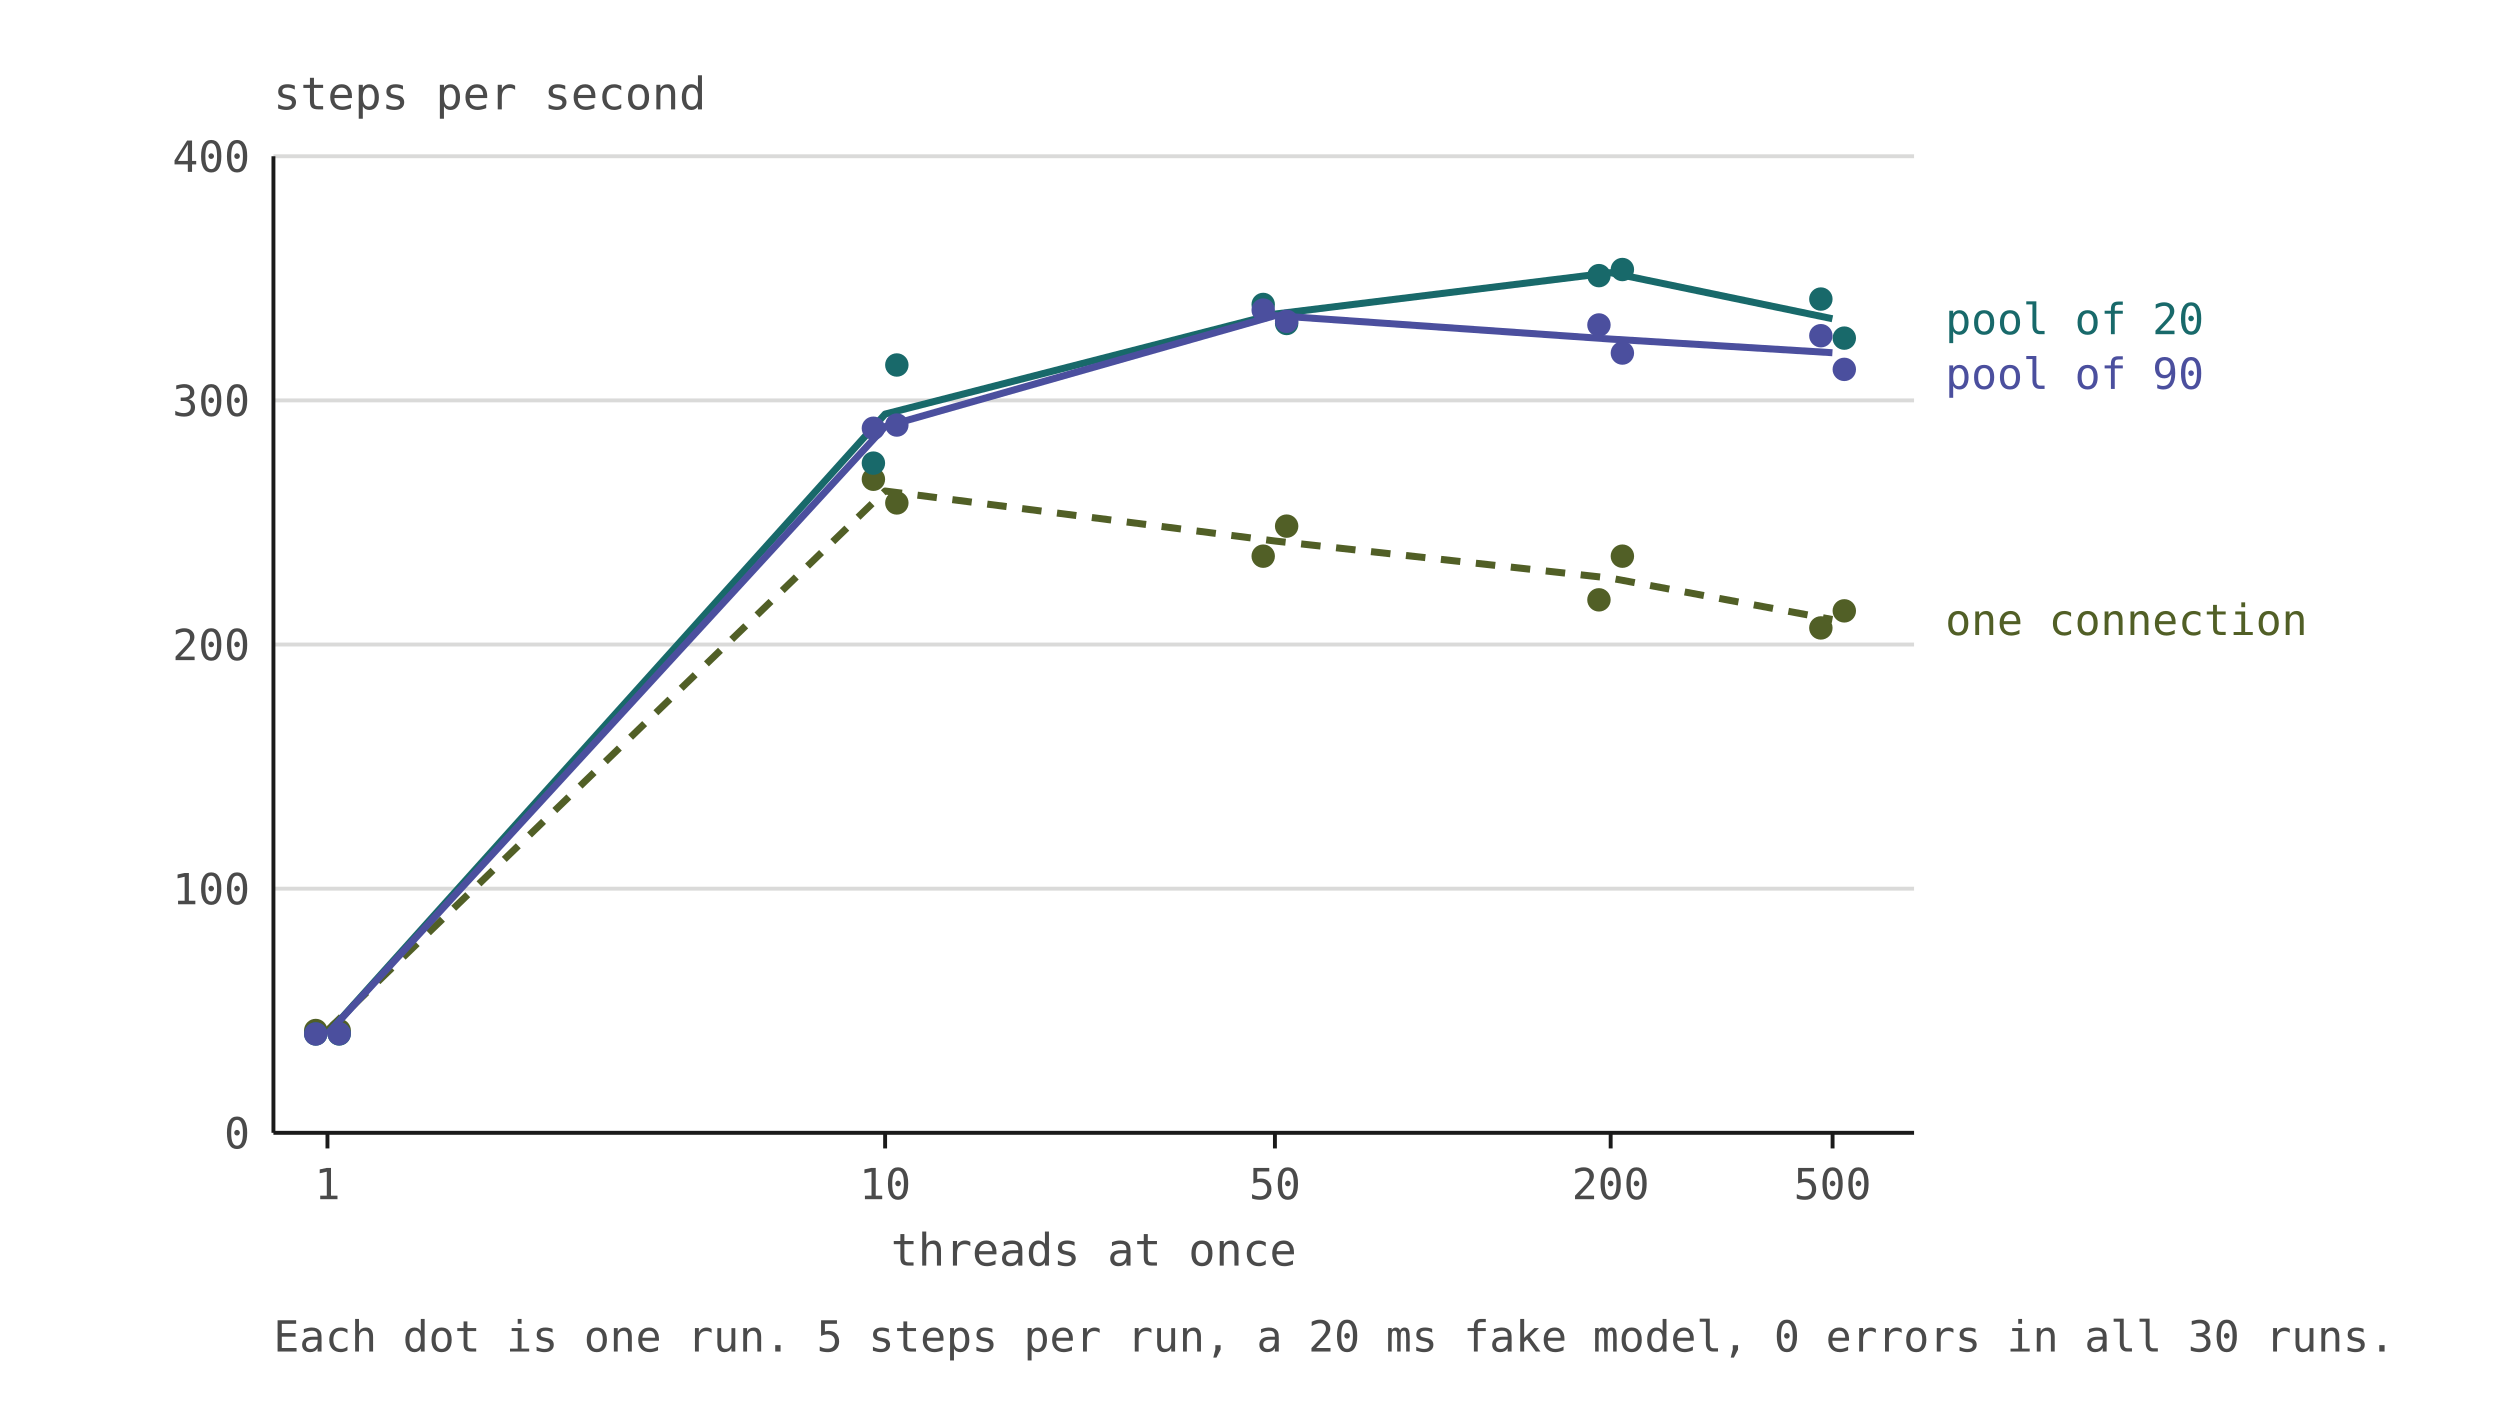
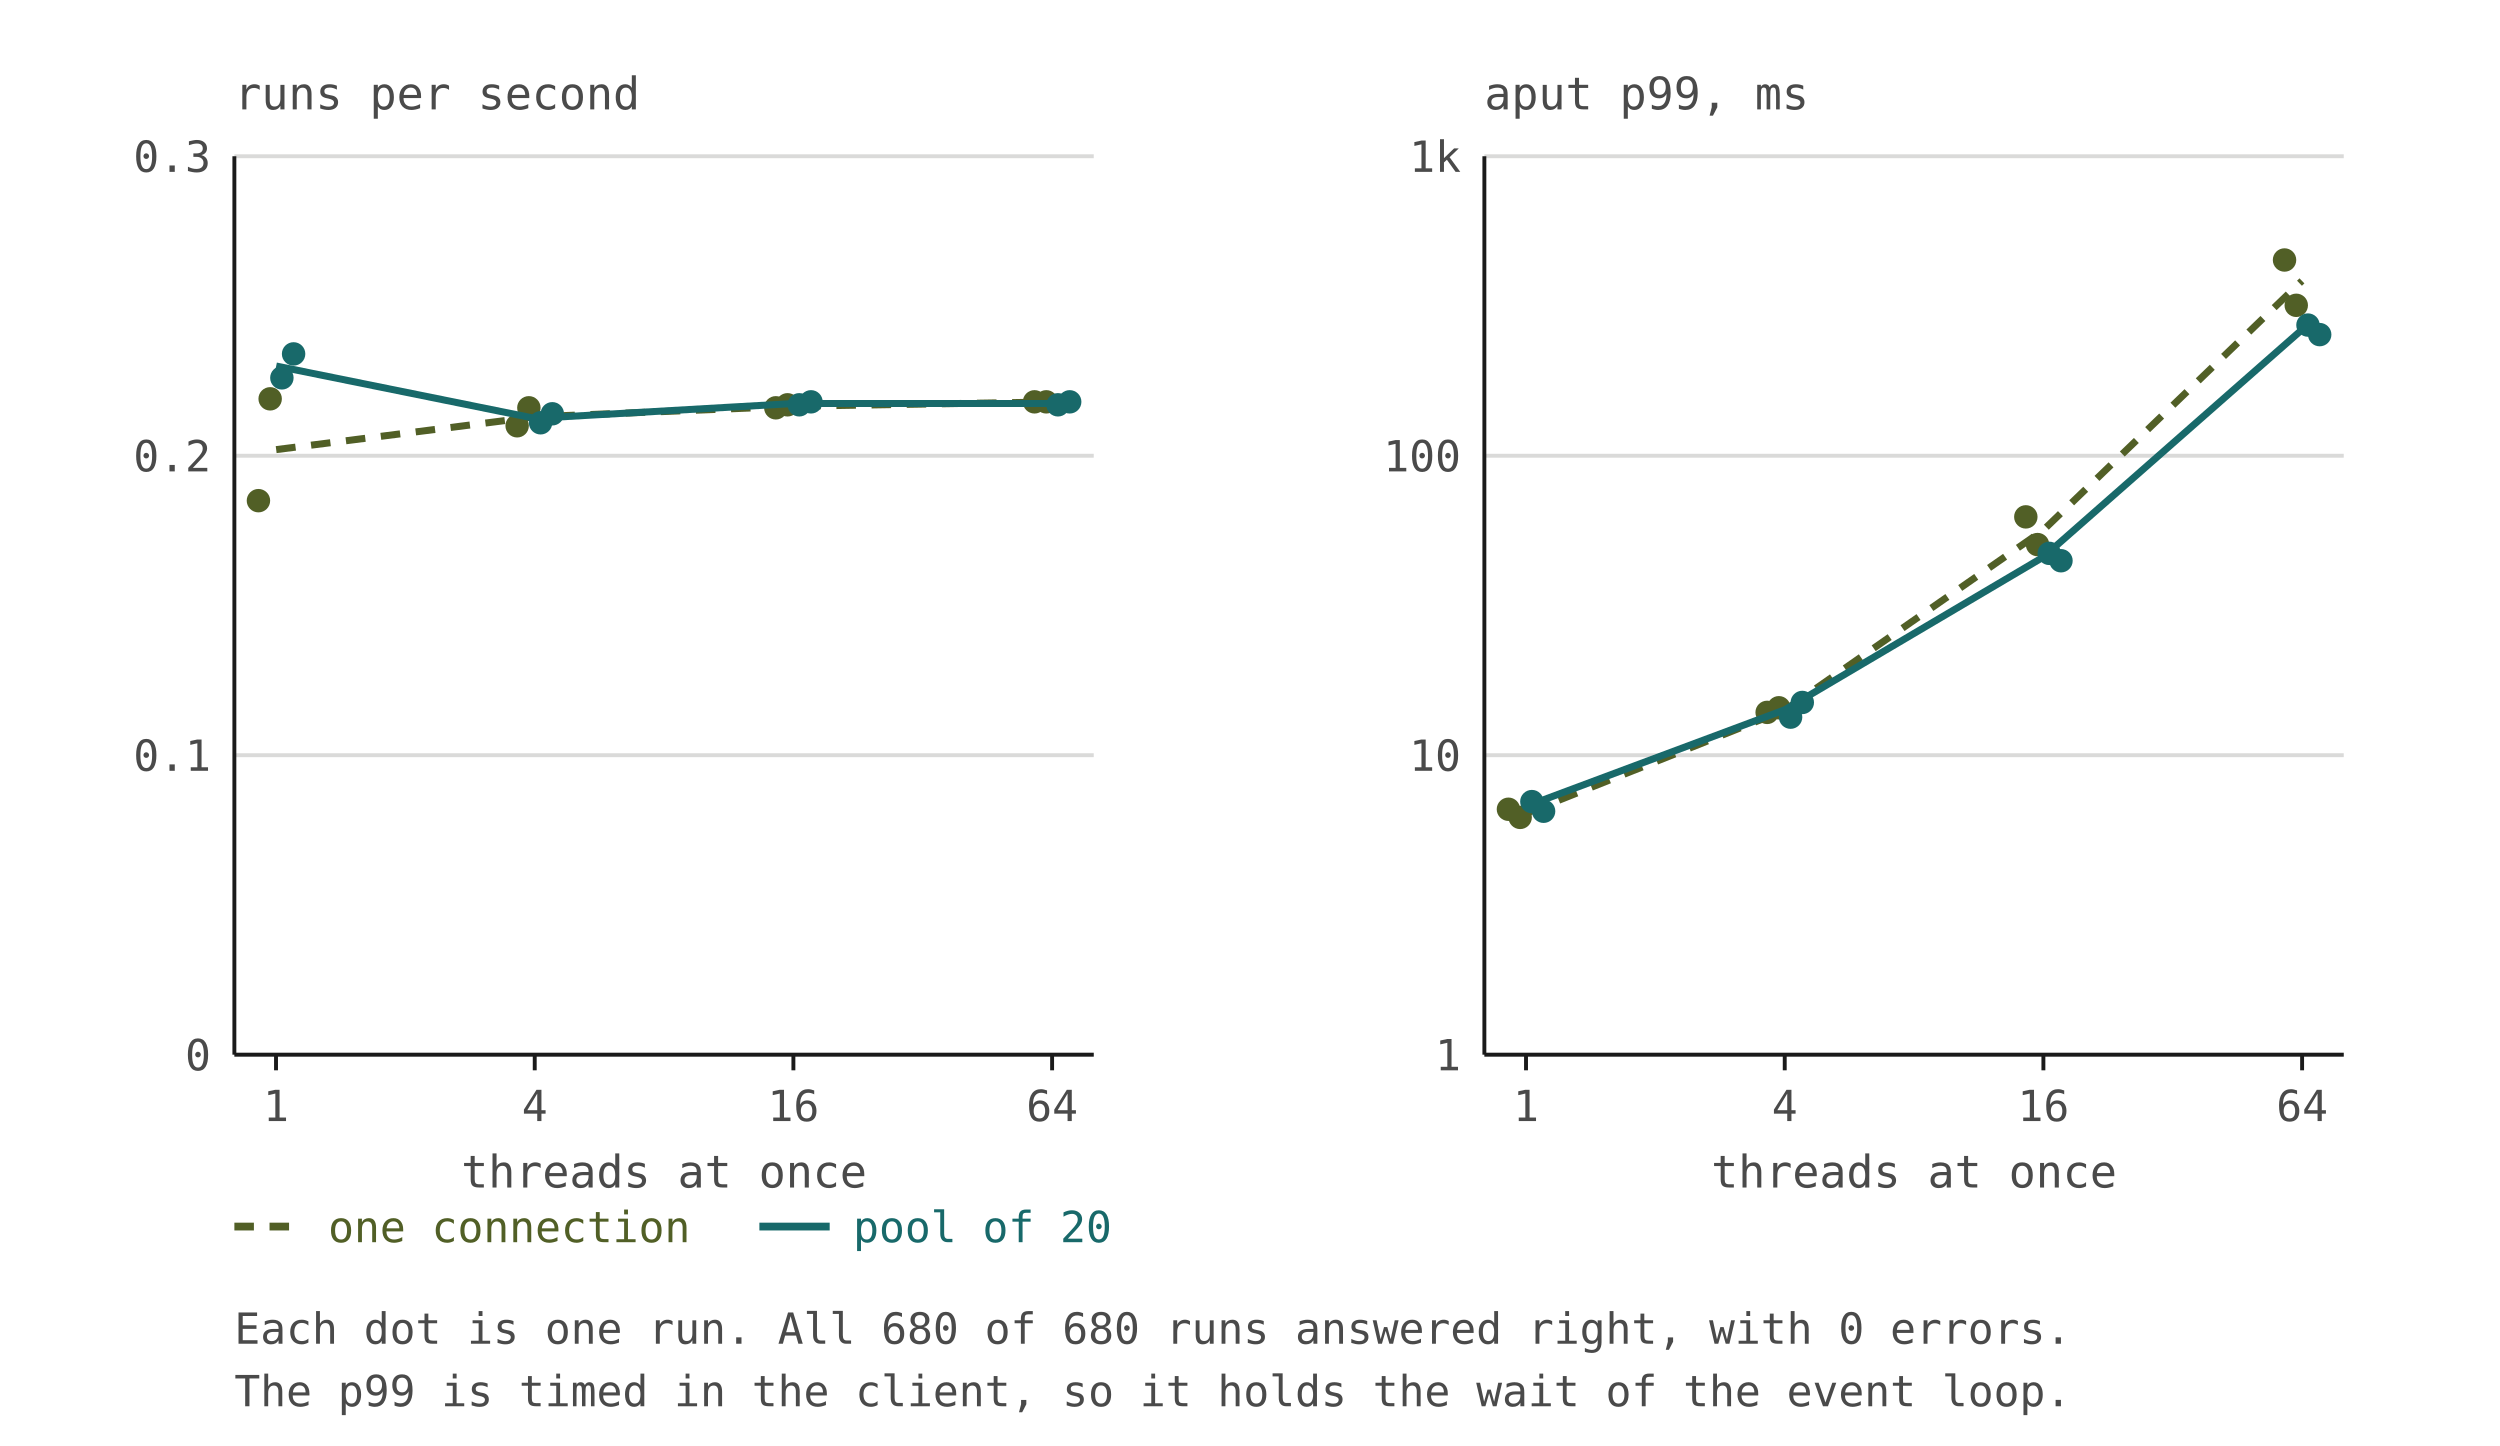
- <svg xmlns="http://www.w3.org/2000/svg" viewBox="0 0 640 360" role="img" aria-labelledby="fig-5-2b-title fig-5-2b-desc" font-family="JetBrains Mono, ui-monospace, monospace">
-   <line x1="70" y1="290" x2="490" y2="290" stroke="var(--m-ink-mute, #6f6f6a)" stroke-width="1" stroke-opacity="0.25" />
-   <text x="64" y="294" font-size="11" text-anchor="end" fill="var(--m-ink-soft, #4a4a4a)">0</text>
-   <line x1="70" y1="227.5" x2="490" y2="227.5" stroke="var(--m-ink-mute, #6f6f6a)" stroke-width="1" stroke-opacity="0.25" />
-   <text x="64" y="231.5" font-size="11" text-anchor="end" fill="var(--m-ink-soft, #4a4a4a)">100</text>
-   <line x1="70" y1="165" x2="490" y2="165" stroke="var(--m-ink-mute, #6f6f6a)" stroke-width="1" stroke-opacity="0.25" />
-   <text x="64" y="169" font-size="11" text-anchor="end" fill="var(--m-ink-soft, #4a4a4a)">200</text>
-   <line x1="70" y1="102.5" x2="490" y2="102.5" stroke="var(--m-ink-mute, #6f6f6a)" stroke-width="1" stroke-opacity="0.25" />
-   <text x="64" y="106.5" font-size="11" text-anchor="end" fill="var(--m-ink-soft, #4a4a4a)">300</text>
-   <line x1="70" y1="40" x2="490" y2="40" stroke="var(--m-ink-mute, #6f6f6a)" stroke-width="1" stroke-opacity="0.25" />
-   <text x="64" y="44" font-size="11" text-anchor="end" fill="var(--m-ink-soft, #4a4a4a)">400</text>
-   <line x1="70" y1="290" x2="490" y2="290" stroke="var(--m-ink, #1a1a1a)" stroke-width="1" />
-   <line x1="70" y1="40" x2="70" y2="290" stroke="var(--m-ink, #1a1a1a)" stroke-width="1" />
-   <line x1="83.83" y1="290" x2="83.83" y2="294" stroke="var(--m-ink, #1a1a1a)" stroke-width="1" />
-   <text x="83.83" y="307" font-size="11" text-anchor="middle" fill="var(--m-ink-soft, #4a4a4a)">1</text>
-   <line x1="226.59" y1="290" x2="226.59" y2="294" stroke="var(--m-ink, #1a1a1a)" stroke-width="1" />
-   <text x="226.59" y="307" font-size="11" text-anchor="middle" fill="var(--m-ink-soft, #4a4a4a)">10</text>
-   <line x1="326.38" y1="290" x2="326.38" y2="294" stroke="var(--m-ink, #1a1a1a)" stroke-width="1" />
-   <text x="326.38" y="307" font-size="11" text-anchor="middle" fill="var(--m-ink-soft, #4a4a4a)">50</text>
-   <line x1="412.33" y1="290" x2="412.33" y2="294" stroke="var(--m-ink, #1a1a1a)" stroke-width="1" />
-   <text x="412.33" y="307" font-size="11" text-anchor="middle" fill="var(--m-ink-soft, #4a4a4a)">200</text>
-   <line x1="469.14" y1="290" x2="469.14" y2="294" stroke="var(--m-ink, #1a1a1a)" stroke-width="1" />
-   <text x="469.14" y="307" font-size="11" text-anchor="middle" fill="var(--m-ink-soft, #4a4a4a)">500</text>
-   <text x="280" y="324" font-size="11.5" text-anchor="middle" class="m-serif" fill="var(--m-ink-soft, #4a4a4a)">threads at once</text>
-   <text x="70" y="28" font-size="11.5" class="m-serif" fill="var(--m-ink-soft, #4a4a4a)">steps per second</text>
-   <path d="M83.8 263.8 L226.6 125.7 L326.4 138.5 L412.3 148.0 L469.1 158.6" fill="none" stroke="var(--m-olive-ink, #515f26)" stroke-width="1.8" stroke-dasharray="5 4" stroke-linejoin="round" />
-   <circle cx="80.83" cy="263.81" r="3" fill="var(--m-olive-ink, #515f26)" />
-   <circle cx="86.83" cy="263.81" r="3" fill="var(--m-olive-ink, #515f26)" />
-   <circle cx="223.59" cy="122.69" r="3" fill="var(--m-olive-ink, #515f26)" />
-   <circle cx="229.59" cy="128.75" r="3" fill="var(--m-olive-ink, #515f26)" />
-   <circle cx="323.38" cy="142.38" r="3" fill="var(--m-olive-ink, #515f26)" />
-   <circle cx="329.38" cy="134.69" r="3" fill="var(--m-olive-ink, #515f26)" />
-   <circle cx="409.33" cy="153.56" r="3" fill="var(--m-olive-ink, #515f26)" />
-   <circle cx="415.33" cy="142.38" r="3" fill="var(--m-olive-ink, #515f26)" />
-   <circle cx="466.14" cy="160.75" r="3" fill="var(--m-olive-ink, #515f26)" />
-   <circle cx="472.14" cy="156.38" r="3" fill="var(--m-olive-ink, #515f26)" />
-   <path d="M83.8 264.7 L226.6 106.0 L326.4 80.4 L412.3 69.8 L469.1 81.6" fill="none" stroke="var(--m-teal-ink, #18696a)" stroke-width="1.8" stroke-linejoin="round" />
-   <circle cx="80.83" cy="264.69" r="3" fill="var(--m-teal-ink, #18696a)" />
-   <circle cx="86.83" cy="264.69" r="3" fill="var(--m-teal-ink, #18696a)" />
-   <circle cx="223.59" cy="118.56" r="3" fill="var(--m-teal-ink, #18696a)" />
-   <circle cx="229.59" cy="93.44" r="3" fill="var(--m-teal-ink, #18696a)" />
-   <circle cx="323.38" cy="77.94" r="3" fill="var(--m-teal-ink, #18696a)" />
-   <circle cx="329.38" cy="82.81" r="3" fill="var(--m-teal-ink, #18696a)" />
-   <circle cx="409.33" cy="70.56" r="3" fill="var(--m-teal-ink, #18696a)" />
-   <circle cx="415.33" cy="69" r="3" fill="var(--m-teal-ink, #18696a)" />
-   <circle cx="466.14" cy="76.56" r="3" fill="var(--m-teal-ink, #18696a)" />
-   <circle cx="472.14" cy="86.56" r="3" fill="var(--m-teal-ink, #18696a)" />
-   <path d="M83.8 264.7 L226.6 109.2 L326.4 80.8 L412.3 86.8 L469.1 90.3" fill="none" stroke="var(--m-indigo-ink, #4b4f9e)" stroke-width="1.8" stroke-linejoin="round" />
-   <circle cx="80.83" cy="264.69" r="3" fill="var(--m-indigo-ink, #4b4f9e)" />
-   <circle cx="86.83" cy="264.63" r="3" fill="var(--m-indigo-ink, #4b4f9e)" />
-   <circle cx="223.59" cy="109.63" r="3" fill="var(--m-indigo-ink, #4b4f9e)" />
-   <circle cx="229.59" cy="108.81" r="3" fill="var(--m-indigo-ink, #4b4f9e)" />
-   <circle cx="323.38" cy="79.38" r="3" fill="var(--m-indigo-ink, #4b4f9e)" />
-   <circle cx="329.38" cy="82.25" r="3" fill="var(--m-indigo-ink, #4b4f9e)" />
-   <circle cx="409.33" cy="83.19" r="3" fill="var(--m-indigo-ink, #4b4f9e)" />
-   <circle cx="415.33" cy="90.38" r="3" fill="var(--m-indigo-ink, #4b4f9e)" />
-   <circle cx="466.14" cy="85.94" r="3" fill="var(--m-indigo-ink, #4b4f9e)" />
-   <circle cx="472.14" cy="94.56" r="3" fill="var(--m-indigo-ink, #4b4f9e)" />
-   <text x="498" y="85.56" font-size="11" fill="var(--m-teal-ink, #18696a)">pool of 20</text>
-   <text x="498" y="99.56" font-size="11" fill="var(--m-indigo-ink, #4b4f9e)">pool of 90</text>
-   <text x="498" y="162.56" font-size="11" fill="var(--m-olive-ink, #515f26)">one connection</text>
-   <text x="70" y="346" font-size="11" class="m-serif" fill="var(--m-ink-soft, #4a4a4a)">Each dot is one run. 5 steps per run, a 20 ms fake model, 0 errors in all 30 runs.</text>
+ <svg xmlns="http://www.w3.org/2000/svg" viewBox="0 0 640 370" role="img" aria-labelledby="fig-5-2b-title fig-5-2b-desc" font-family="JetBrains Mono, ui-monospace, monospace">
+   <line x1="60" y1="270" x2="280" y2="270" stroke="var(--m-ink-mute, #6f6f6a)" stroke-width="1" stroke-opacity="0.25" />
+   <text x="54" y="274" font-size="11" text-anchor="end" fill="var(--m-ink-soft, #4a4a4a)">0</text>
+   <line x1="60" y1="193.33" x2="280" y2="193.33" stroke="var(--m-ink-mute, #6f6f6a)" stroke-width="1" stroke-opacity="0.25" />
+   <text x="54" y="197.33" font-size="11" text-anchor="end" fill="var(--m-ink-soft, #4a4a4a)">0.1</text>
+   <line x1="60" y1="116.67" x2="280" y2="116.67" stroke="var(--m-ink-mute, #6f6f6a)" stroke-width="1" stroke-opacity="0.25" />
+   <text x="54" y="120.67" font-size="11" text-anchor="end" fill="var(--m-ink-soft, #4a4a4a)">0.2</text>
+   <line x1="60" y1="40" x2="280" y2="40" stroke="var(--m-ink-mute, #6f6f6a)" stroke-width="1" stroke-opacity="0.25" />
+   <text x="54" y="44" font-size="11" text-anchor="end" fill="var(--m-ink-soft, #4a4a4a)">0.3</text>
+   <line x1="60" y1="270" x2="280" y2="270" stroke="var(--m-ink, #1a1a1a)" stroke-width="1" />
+   <line x1="60" y1="40" x2="60" y2="270" stroke="var(--m-ink, #1a1a1a)" stroke-width="1" />
+   <line x1="70.66" y1="270" x2="70.66" y2="274" stroke="var(--m-ink, #1a1a1a)" stroke-width="1" />
+   <text x="70.66" y="287" font-size="11" text-anchor="middle" fill="var(--m-ink-soft, #4a4a4a)">1</text>
+   <line x1="136.89" y1="270" x2="136.89" y2="274" stroke="var(--m-ink, #1a1a1a)" stroke-width="1" />
+   <text x="136.89" y="287" font-size="11" text-anchor="middle" fill="var(--m-ink-soft, #4a4a4a)">4</text>
+   <line x1="203.11" y1="270" x2="203.11" y2="274" stroke="var(--m-ink, #1a1a1a)" stroke-width="1" />
+   <text x="203.11" y="287" font-size="11" text-anchor="middle" fill="var(--m-ink-soft, #4a4a4a)">16</text>
+   <line x1="269.34" y1="270" x2="269.34" y2="274" stroke="var(--m-ink, #1a1a1a)" stroke-width="1" />
+   <text x="269.34" y="287" font-size="11" text-anchor="middle" fill="var(--m-ink-soft, #4a4a4a)">64</text>
+   <text x="170" y="304" font-size="11.5" text-anchor="middle" class="m-serif" fill="var(--m-ink-soft, #4a4a4a)">threads at once</text>
+   <text x="60" y="28" font-size="11.5" class="m-serif" fill="var(--m-ink-soft, #4a4a4a)">runs per second</text>
+   <path d="M70.7 115.1 L136.9 106.7 L203.1 104.0 L269.3 102.9" fill="none" stroke="var(--m-olive-ink, #515f26)" stroke-width="1.8" stroke-dasharray="5 4" stroke-linejoin="round" />
+   <circle cx="66.16" cy="128.17" r="3" fill="var(--m-olive-ink, #515f26)" />
+   <circle cx="69.16" cy="102.1" r="3" fill="var(--m-olive-ink, #515f26)" />
+   <circle cx="132.39" cy="109" r="3" fill="var(--m-olive-ink, #515f26)" />
+   <circle cx="135.39" cy="104.4" r="3" fill="var(--m-olive-ink, #515f26)" />
+   <circle cx="198.61" cy="104.4" r="3" fill="var(--m-olive-ink, #515f26)" />
+   <circle cx="201.61" cy="103.63" r="3" fill="var(--m-olive-ink, #515f26)" />
+   <circle cx="264.84" cy="102.87" r="3" fill="var(--m-olive-ink, #515f26)" />
+   <circle cx="267.84" cy="102.87" r="3" fill="var(--m-olive-ink, #515f26)" />
+   <path d="M70.7 93.7 L136.9 107.1 L203.1 103.3 L269.3 103.3" fill="none" stroke="var(--m-teal-ink, #18696a)" stroke-width="1.8" stroke-linejoin="round" />
+   <circle cx="72.16" cy="96.73" r="3" fill="var(--m-teal-ink, #18696a)" />
+   <circle cx="75.16" cy="90.6" r="3" fill="var(--m-teal-ink, #18696a)" />
+   <circle cx="138.39" cy="108.23" r="3" fill="var(--m-teal-ink, #18696a)" />
+   <circle cx="141.39" cy="105.93" r="3" fill="var(--m-teal-ink, #18696a)" />
+   <circle cx="204.61" cy="103.63" r="3" fill="var(--m-teal-ink, #18696a)" />
+   <circle cx="207.61" cy="102.87" r="3" fill="var(--m-teal-ink, #18696a)" />
+   <circle cx="270.84" cy="103.63" r="3" fill="var(--m-teal-ink, #18696a)" />
+   <circle cx="273.84" cy="102.87" r="3" fill="var(--m-teal-ink, #18696a)" />
+   <line x1="380" y1="270" x2="600" y2="270" stroke="var(--m-ink-mute, #6f6f6a)" stroke-width="1" stroke-opacity="0.25" />
+   <text x="374" y="274" font-size="11" text-anchor="end" fill="var(--m-ink-soft, #4a4a4a)">1</text>
+   <line x1="380" y1="193.33" x2="600" y2="193.33" stroke="var(--m-ink-mute, #6f6f6a)" stroke-width="1" stroke-opacity="0.25" />
+   <text x="374" y="197.33" font-size="11" text-anchor="end" fill="var(--m-ink-soft, #4a4a4a)">10</text>
+   <line x1="380" y1="116.67" x2="600" y2="116.67" stroke="var(--m-ink-mute, #6f6f6a)" stroke-width="1" stroke-opacity="0.25" />
+   <text x="374" y="120.67" font-size="11" text-anchor="end" fill="var(--m-ink-soft, #4a4a4a)">100</text>
+   <line x1="380" y1="40" x2="600" y2="40" stroke="var(--m-ink-mute, #6f6f6a)" stroke-width="1" stroke-opacity="0.25" />
+   <text x="374" y="44" font-size="11" text-anchor="end" fill="var(--m-ink-soft, #4a4a4a)">1k</text>
+   <line x1="380" y1="270" x2="600" y2="270" stroke="var(--m-ink, #1a1a1a)" stroke-width="1" />
+   <line x1="380" y1="40" x2="380" y2="270" stroke="var(--m-ink, #1a1a1a)" stroke-width="1" />
+   <line x1="390.66" y1="270" x2="390.66" y2="274" stroke="var(--m-ink, #1a1a1a)" stroke-width="1" />
+   <text x="390.66" y="287" font-size="11" text-anchor="middle" fill="var(--m-ink-soft, #4a4a4a)">1</text>
+   <line x1="456.89" y1="270" x2="456.89" y2="274" stroke="var(--m-ink, #1a1a1a)" stroke-width="1" />
+   <text x="456.89" y="287" font-size="11" text-anchor="middle" fill="var(--m-ink-soft, #4a4a4a)">4</text>
+   <line x1="523.11" y1="270" x2="523.11" y2="274" stroke="var(--m-ink, #1a1a1a)" stroke-width="1" />
+   <text x="523.11" y="287" font-size="11" text-anchor="middle" fill="var(--m-ink-soft, #4a4a4a)">16</text>
+   <line x1="589.34" y1="270" x2="589.34" y2="274" stroke="var(--m-ink, #1a1a1a)" stroke-width="1" />
+   <text x="589.34" y="287" font-size="11" text-anchor="middle" fill="var(--m-ink-soft, #4a4a4a)">64</text>
+   <text x="490" y="304" font-size="11.5" text-anchor="middle" class="m-serif" fill="var(--m-ink-soft, #4a4a4a)">threads at once</text>
+   <text x="380" y="28" font-size="11.5" class="m-serif" fill="var(--m-ink-soft, #4a4a4a)">aput p99, ms</text>
+   <path d="M390.7 208.2 L456.9 181.8 L523.1 135.7 L589.3 71.9" fill="none" stroke="var(--m-olive-ink, #515f26)" stroke-width="1.8" stroke-dasharray="5 4" stroke-linejoin="round" />
+   <circle cx="386.16" cy="207.17" r="3" fill="var(--m-olive-ink, #515f26)" />
+   <circle cx="389.16" cy="209.25" r="3" fill="var(--m-olive-ink, #515f26)" />
+   <circle cx="452.39" cy="182.37" r="3" fill="var(--m-olive-ink, #515f26)" />
+   <circle cx="455.39" cy="181.19" r="3" fill="var(--m-olive-ink, #515f26)" />
+   <circle cx="518.61" cy="132.32" r="3" fill="var(--m-olive-ink, #515f26)" />
+   <circle cx="521.61" cy="139.41" r="3" fill="var(--m-olive-ink, #515f26)" />
+   <circle cx="584.84" cy="66.56" r="3" fill="var(--m-olive-ink, #515f26)" />
+   <circle cx="587.84" cy="78.16" r="3" fill="var(--m-olive-ink, #515f26)" />
+   <path d="M390.7 206.4 L456.9 181.7 L523.1 142.6 L589.3 84.4" fill="none" stroke="var(--m-teal-ink, #18696a)" stroke-width="1.8" stroke-linejoin="round" />
+   <circle cx="392.16" cy="205.21" r="3" fill="var(--m-teal-ink, #18696a)" />
+   <circle cx="395.16" cy="207.68" r="3" fill="var(--m-teal-ink, #18696a)" />
+   <circle cx="458.39" cy="183.59" r="3" fill="var(--m-teal-ink, #18696a)" />
+   <circle cx="461.39" cy="179.83" r="3" fill="var(--m-teal-ink, #18696a)" />
+   <circle cx="524.61" cy="141.66" r="3" fill="var(--m-teal-ink, #18696a)" />
+   <circle cx="527.61" cy="143.55" r="3" fill="var(--m-teal-ink, #18696a)" />
+   <circle cx="590.84" cy="83.22" r="3" fill="var(--m-teal-ink, #18696a)" />
+   <circle cx="593.84" cy="85.66" r="3" fill="var(--m-teal-ink, #18696a)" />
+   <path d="M60 314 H78" fill="none" stroke="var(--m-olive-ink, #515f26)" stroke-width="2" stroke-dasharray="5 4" stroke-linejoin="round" />
+   <text x="84" y="318" font-size="11" fill="var(--m-olive-ink, #515f26)">one connection</text>
+   <path d="M194.4 314 H212.4" fill="none" stroke="var(--m-teal-ink, #18696a)" stroke-width="2" stroke-linejoin="round" />
+   <text x="218.4" y="318" font-size="11" fill="var(--m-teal-ink, #18696a)">pool of 20</text>
+   <text x="60" y="344" font-size="11" class="m-serif" fill="var(--m-ink-soft, #4a4a4a)">Each dot is one run. All 680 of 680 runs answered right, with 0 errors.</text>
+   <text x="60" y="360" font-size="11" class="m-serif" fill="var(--m-ink-soft, #4a4a4a)">The p99 is timed in the client, so it holds the wait of the event loop.</text>
</svg>
